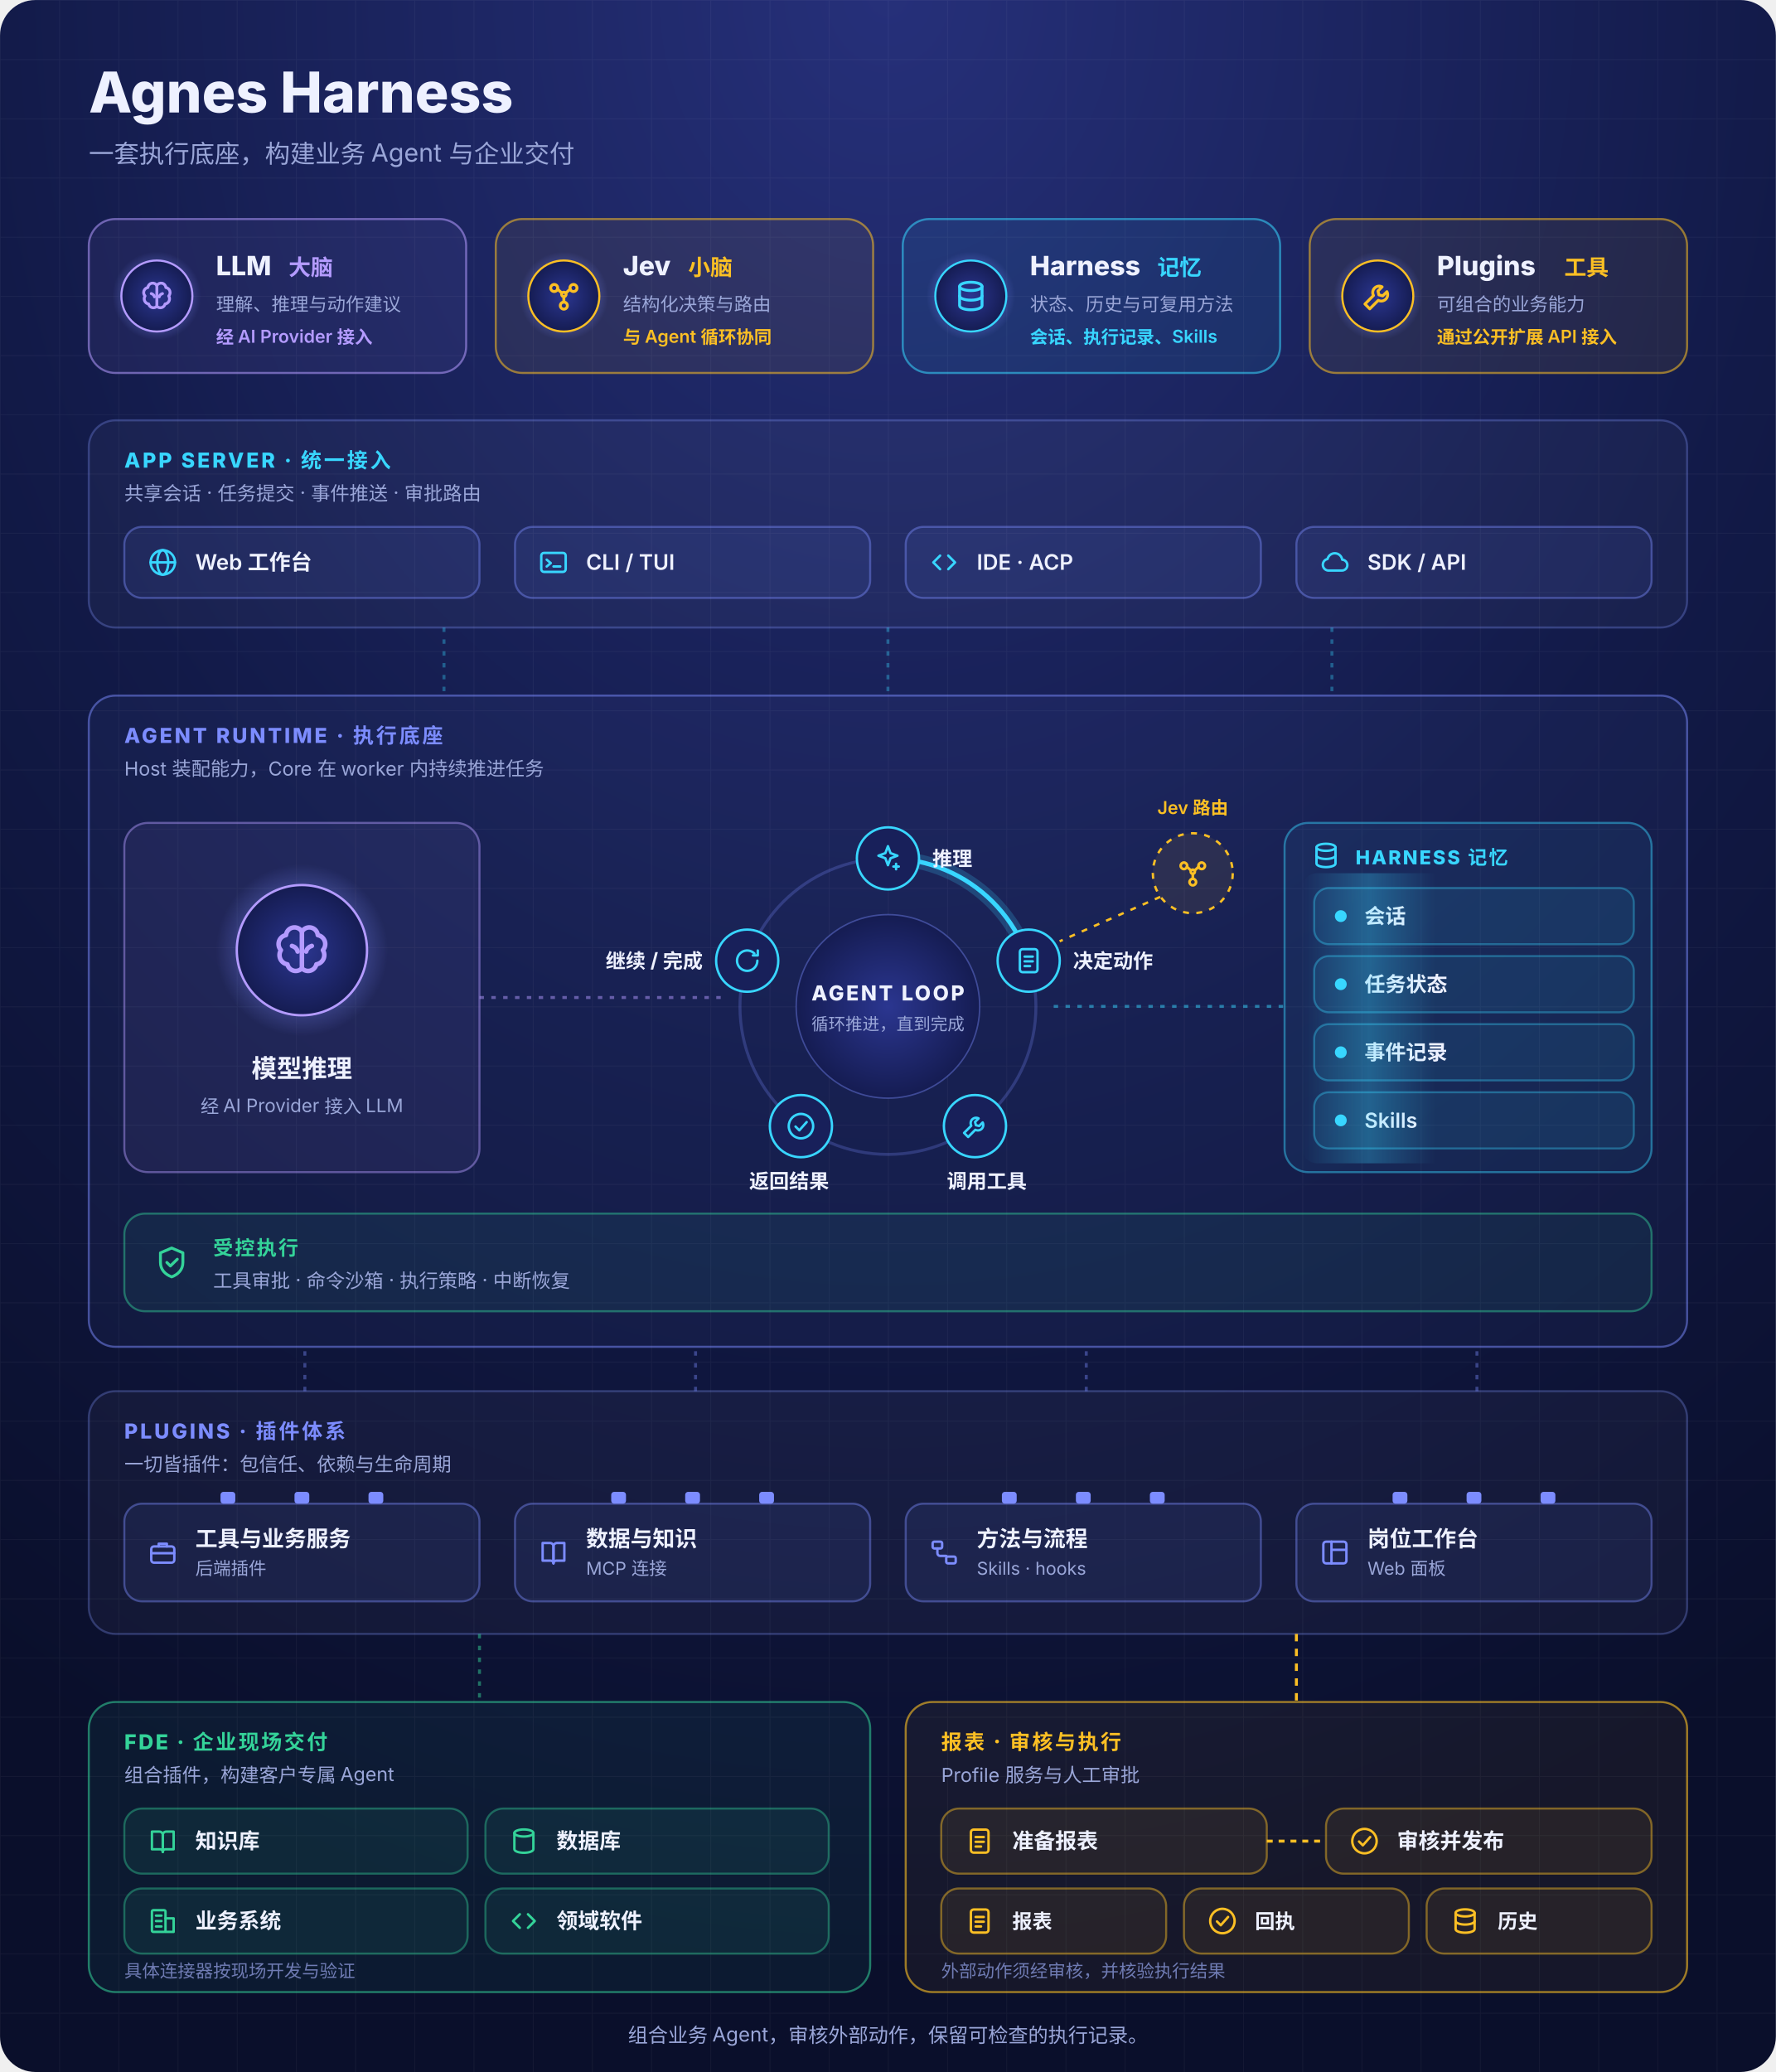
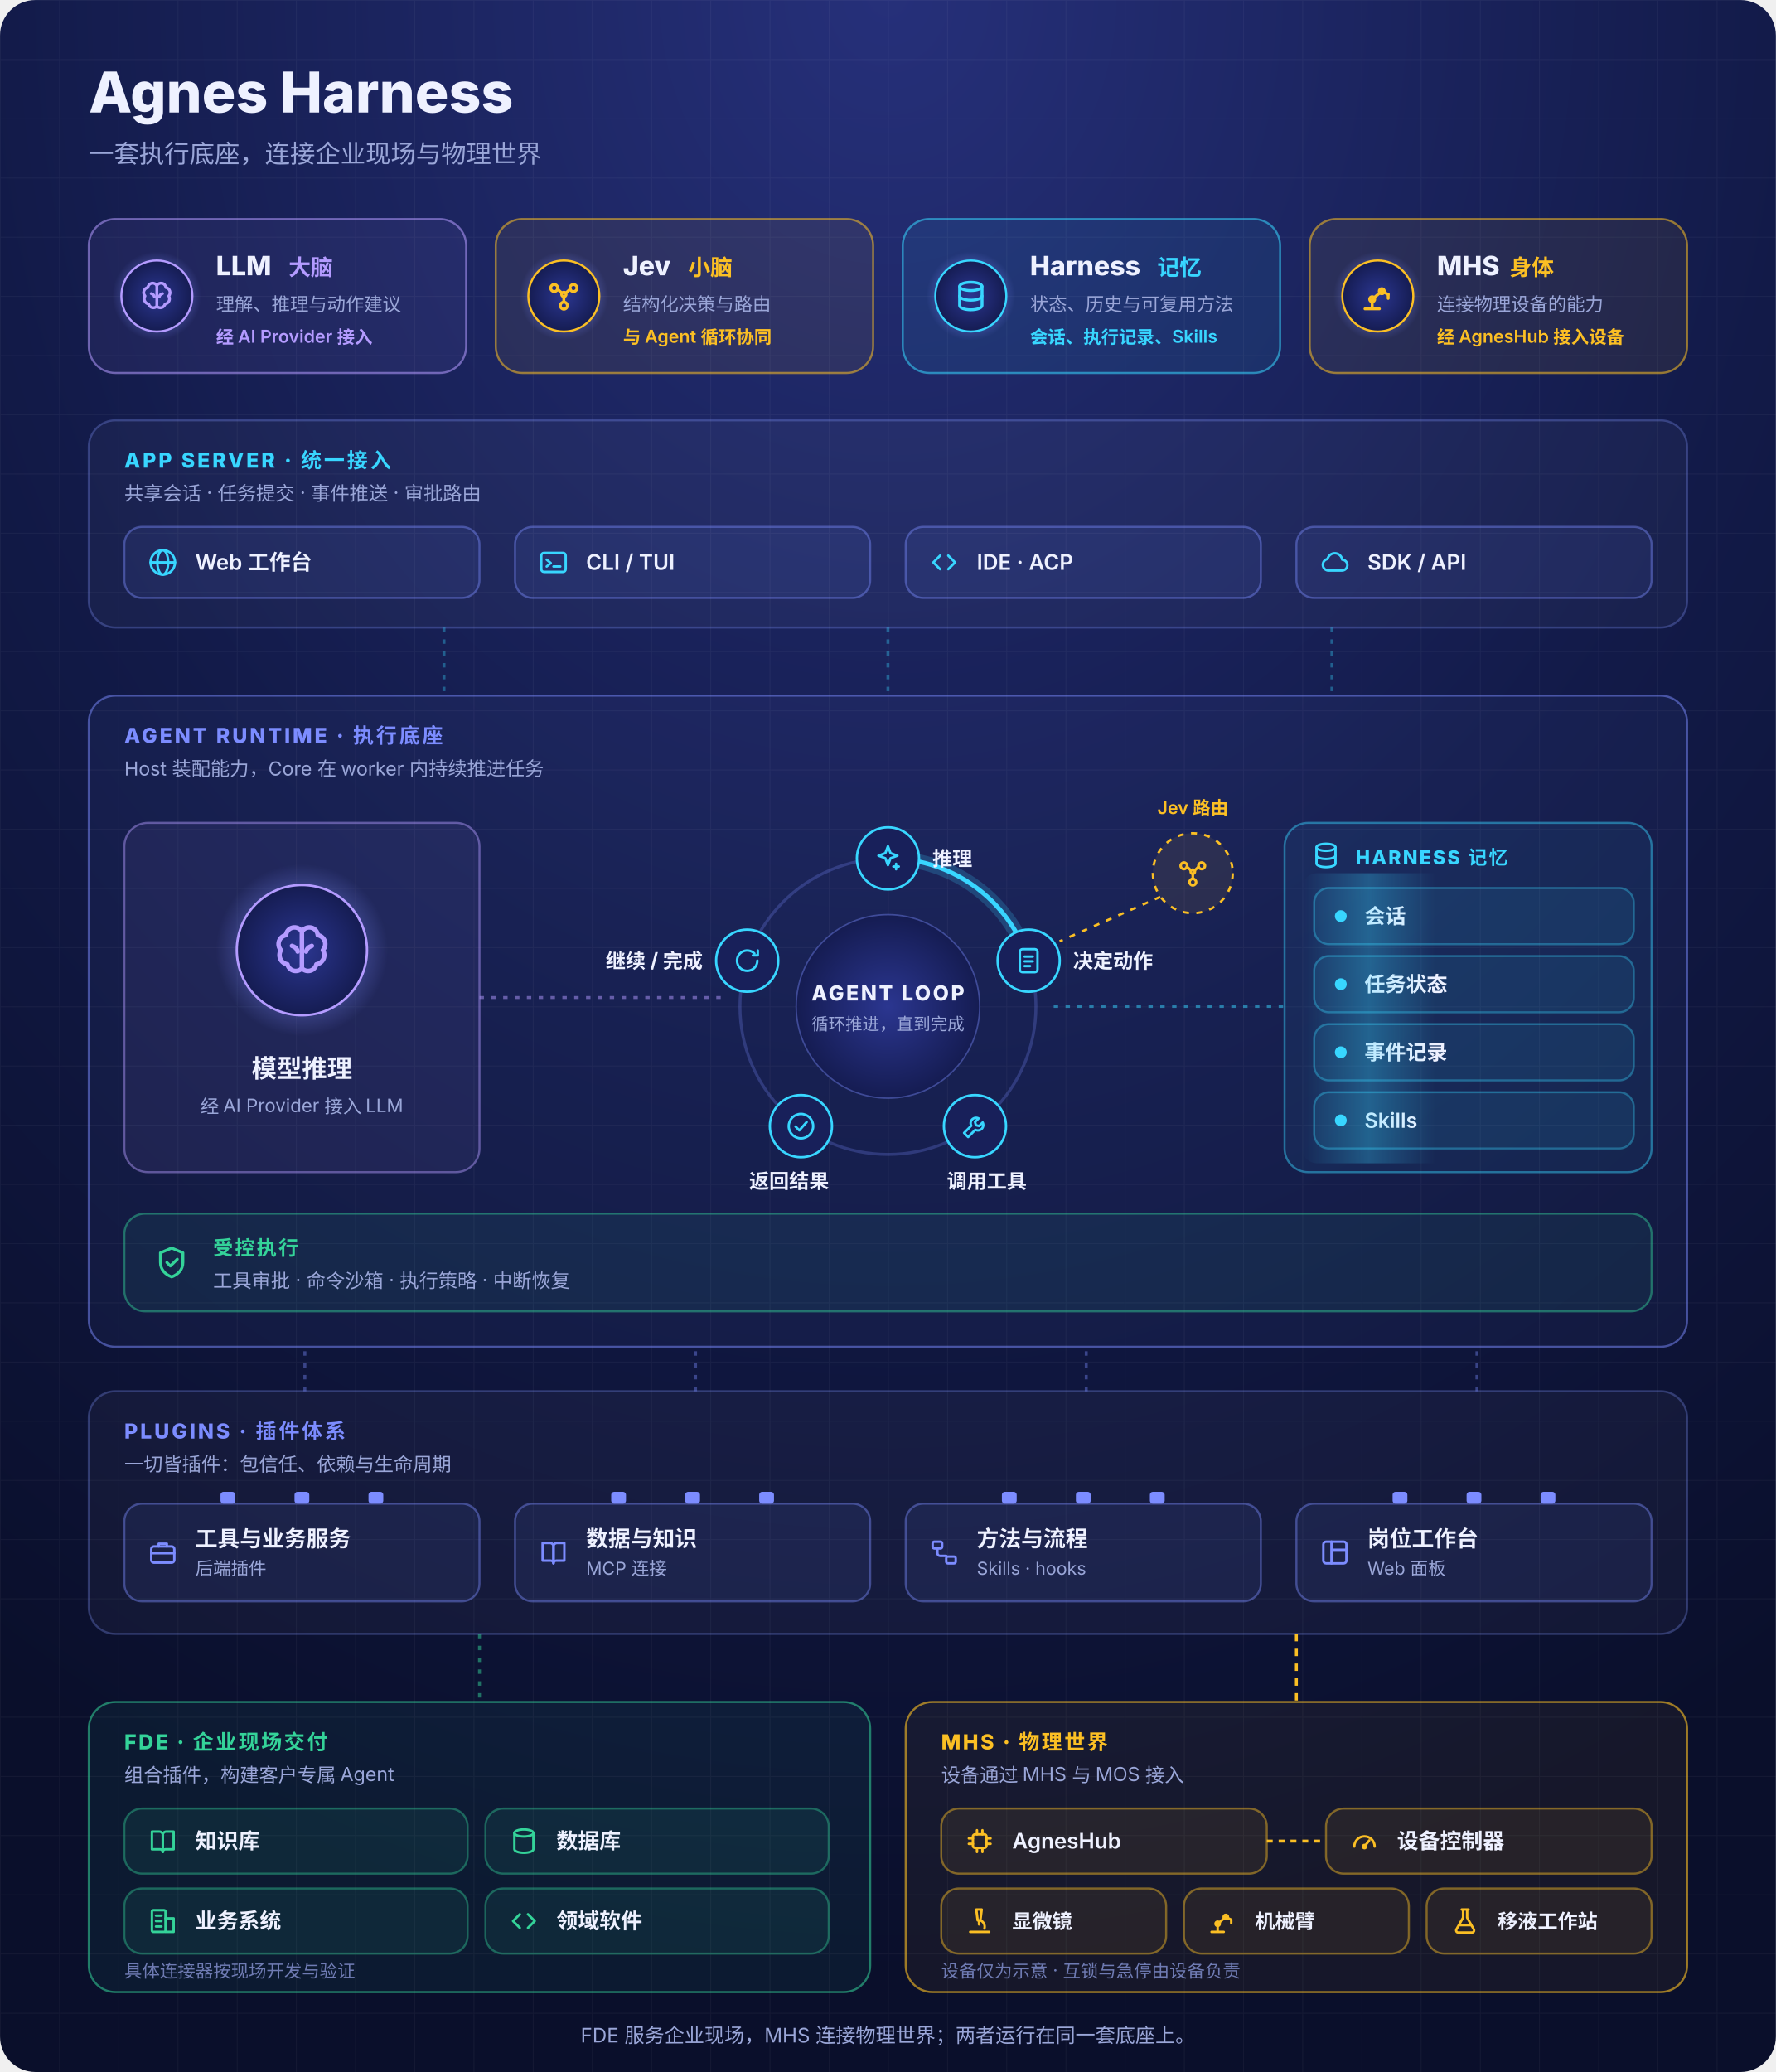
<svg xmlns="http://www.w3.org/2000/svg" width="1200" height="1400" viewBox="0 0 1200 1400" role="img" aria-labelledby="title description" xml:lang="zh-CN">
  <defs>
    <radialGradient id="bg" cx="50%" cy="0%" r="95%">
      <stop offset="0" stop-color="#26307a" />
      <stop offset=".55" stop-color="#121a48" />
      <stop offset="1" stop-color="#0a0f2b" />
    </radialGradient>
    <radialGradient id="halo">
      <stop offset="0" stop-color="#7c8cff" stop-opacity=".9" />
      <stop offset="1" stop-color="#7c8cff" stop-opacity="0" />
    </radialGradient>
    <radialGradient id="core">
      <stop offset="0" stop-color="#2b3690" />
      <stop offset="1" stop-color="#151c52" />
    </radialGradient>
    <linearGradient id="sweepGrad" x1="0" x2="1">
      <stop offset="0" stop-color="#38d6ff" stop-opacity="0" />
      <stop offset=".5" stop-color="#38d6ff" stop-opacity=".28" />
      <stop offset="1" stop-color="#38d6ff" stop-opacity="0" />
    </linearGradient>
    <pattern id="grid" width="40" height="40" patternUnits="userSpaceOnUse">
      <path d="M40 0H0V40" fill="none" stroke="rgba(255,255,255,0.045)" stroke-width="1" />
    </pattern>
    <clipPath id="memclip">
      <rect x="880" y="590" width="232" height="196" rx="10" />
    </clipPath>
    <style>.beat{opacity:0;animation:beat 12s ease-in-out infinite}@keyframes beat{0%,100%{opacity:0}4%{opacity:1}13%{opacity:0}}.pulse{animation:pulse 2.6s ease-in-out infinite}@keyframes pulse{0%,100%{opacity:.35}50%{opacity:.9}}.march{animation:march 1.4s linear infinite}@keyframes march{to{stroke-dashoffset:-28}}.spin{transform-box:fill-box;transform-origin:center;animation:spin 9s linear infinite}@keyframes spin{to{transform:rotate(360deg)}}.comet{animation:comet 6s linear infinite}@keyframes comet{to{stroke-dashoffset:-628.3}}.sweep{animation:sweep 3.6s ease-in-out infinite}@keyframes sweep{0%{transform:translateX(-90px)}60%,100%{transform:translateX(330px)}}.pin{animation:pin 12s ease-in-out infinite}@keyframes pin{0%,46%,62%,100%{opacity:.35}50%{opacity:1}}@media (prefers-reduced-motion:reduce){*{animation:none!important}.motion{display:none}}</style>
  </defs>
  <rect width="1200" height="1400" rx="24" fill="url(#bg)" />
  <rect width="1200" height="1400" rx="24" fill="url(#grid)" />
  <g font-family="Inter, -apple-system, Segoe UI, PingFang SC, Microsoft YaHei, Arial, sans-serif">
    <text x="60" y="76" font-size="38" font-weight="800" fill="#eef1ff">Agnes Harness</text>
-     <text x="60" y="110" font-size="17" font-weight="400" fill="#9aa6d8">一套执行底座，构建业务 Agent 与企业交付</text>
+     <text x="60" y="110" font-size="17" font-weight="400" fill="#9aa6d8">一套执行底座，连接企业现场与物理世界</text>
    <rect x="60" y="148" width="255" height="104" rx="18" fill="rgba(180,155,255,0.07)" stroke="rgba(180,155,255,0.55)" stroke-width="1.4" />
    <circle cx="106" cy="200" r="30" fill="url(#halo)" class="pulse" style="animation-delay:0s" />
    <circle cx="106" cy="200" r="24" fill="url(#core)" stroke="#b49bff" stroke-width="1.4" />
    <g transform="translate(93 187) scale(1.083333)" fill="none" stroke="#b49bff" stroke-width="1.8" stroke-linecap="round" stroke-linejoin="round">
      <path d="M12 5.5a3 3 0 0 0-5.6 1.2A3.2 3.2 0 0 0 4.6 12a3.3 3.3 0 0 0 2.3 5 3 3 0 0 0 5.1 1.4z" />
      <path d="M12 5.5a3 3 0 0 1 5.6 1.2 3.2 3.2 0 0 1 1.8 5.3 3.3 3.3 0 0 1-2.3 5A3 3 0 0 1 12 18.4" />
      <path d="M8.5 10.5c1 .3 1.8 1 2 2M15.5 10.5c-1 .3-1.8 1-2 2" />
    </g>
    <text x="146" y="186" font-size="18" font-weight="800" fill="#eef1ff">LLM</text>
    <text x="195" y="186" font-size="15" font-weight="600" fill="#b49bff">大脑</text>
    <text x="146" y="210" font-size="12.5" font-weight="400" fill="#9aa6d8">理解、推理与动作建议</text>
    <text x="146" y="232" font-size="12" font-weight="600" fill="#b49bff">经 AI Provider 接入</text>
    <rect x="335" y="148" width="255" height="104" rx="18" fill="rgba(251,191,36,0.07)" stroke="rgba(251,191,36,0.55)" stroke-width="1.4" />
    <circle cx="381" cy="200" r="30" fill="url(#halo)" class="pulse" style="animation-delay:0.6s" />
    <circle cx="381" cy="200" r="24" fill="url(#core)" stroke="#fbbf24" stroke-width="1.4" />
    <g transform="translate(368 187) scale(1.083333)" fill="none" stroke="#fbbf24" stroke-width="1.8" stroke-linecap="round" stroke-linejoin="round">
      <circle cx="6" cy="7" r="2.2" />
      <circle cx="18" cy="7" r="2.2" />
      <circle cx="12" cy="18" r="2.2" />
      <circle cx="12" cy="11" r="1.4" />
      <path d="M8 7.6l2.8 2.6M16 7.6l-2.8 2.6M12 12.4v3.4" />
    </g>
    <text x="421" y="186" font-size="18" font-weight="800" fill="#eef1ff">Jev</text>
    <text x="465" y="186" font-size="15" font-weight="600" fill="#fbbf24">小脑</text>
    <text x="421" y="210" font-size="12.5" font-weight="400" fill="#9aa6d8">结构化决策与路由</text>
    <text x="421" y="232" font-size="12" font-weight="600" fill="#fbbf24">与 Agent 循环协同</text>
    <rect x="610" y="148" width="255" height="104" rx="18" fill="rgba(56,214,255,0.07)" stroke="rgba(56,214,255,0.55)" stroke-width="1.4" />
    <circle cx="656" cy="200" r="30" fill="url(#halo)" class="pulse" style="animation-delay:1.2s" />
    <circle cx="656" cy="200" r="24" fill="url(#core)" stroke="#38d6ff" stroke-width="1.4" />
    <g transform="translate(643 187) scale(1.083333)" fill="none" stroke="#38d6ff" stroke-width="1.8" stroke-linecap="round" stroke-linejoin="round">
      <ellipse cx="12" cy="6" rx="7" ry="2.6" />
      <path d="M5 6v12c0 1.4 3.1 2.6 7 2.6s7-1.2 7-2.6V6" />
      <path d="M5 12c0 1.4 3.1 2.6 7 2.6s7-1.2 7-2.6" />
    </g>
    <text x="696" y="186" font-size="18" font-weight="800" fill="#eef1ff">Harness</text>
    <text x="782" y="186" font-size="15" font-weight="600" fill="#38d6ff">记忆</text>
    <text x="696" y="210" font-size="12.5" font-weight="400" fill="#9aa6d8">状态、历史与可复用方法</text>
    <text x="696" y="232" font-size="12" font-weight="600" fill="#38d6ff">会话、执行记录、Skills</text>
    <rect x="885" y="148" width="255" height="104" rx="18" fill="rgba(251,191,36,0.07)" stroke="rgba(251,191,36,0.55)" stroke-width="1.4" />
    <circle cx="931" cy="200" r="30" fill="url(#halo)" class="pulse" style="animation-delay:1.8s" />
    <circle cx="931" cy="200" r="24" fill="url(#core)" stroke="#fbbf24" stroke-width="1.4" />
    <g transform="translate(918 187) scale(1.083333)" fill="none" stroke="#fbbf24" stroke-width="1.8" stroke-linecap="round" stroke-linejoin="round">
-       <path d="M14.7 6.3a4 4 0 0 0-5.4 5.4L4 17l3 3 5.3-5.3a4 4 0 0 0 5.4-5.4l-2.6 2.6-2.4-.6-.6-2.4z" />
-     </g>
-     <text x="971" y="186" font-size="18" font-weight="800" fill="#eef1ff">Plugins</text>
-     <text x="1057" y="186" font-size="15" font-weight="600" fill="#fbbf24">工具</text>
-     <text x="971" y="210" font-size="12.5" font-weight="400" fill="#9aa6d8">可组合的业务能力</text>
-     <text x="971" y="232" font-size="12" font-weight="600" fill="#fbbf24">通过公开扩展 API 接入</text>
+       <path d="M4 20h9M8.5 20v-6l6-5 4 2" />
+       <circle cx="8.5" cy="14" r="1.6" />
+       <circle cx="14.5" cy="9" r="1.6" />
+       <path d="M18.5 11v2.5" />
+     </g>
+     <text x="971" y="186" font-size="18" font-weight="800" fill="#eef1ff">MHS</text>
+     <text x="1020" y="186" font-size="15" font-weight="600" fill="#fbbf24">身体</text>
+     <text x="971" y="210" font-size="12.5" font-weight="400" fill="#9aa6d8">连接物理设备的能力</text>
+     <text x="971" y="232" font-size="12" font-weight="600" fill="#fbbf24">经 AgnesHub 接入设备</text>
    <rect x="60" y="284" width="1080" height="140" rx="18" fill="rgba(255,255,255,0.035)" stroke="rgba(132,150,255,0.30)" stroke-width="1.4" />
    <text x="84" y="316" font-size="14" font-weight="800" fill="#38d6ff" letter-spacing="1.6">APP SERVER · 统一接入</text>
    <text x="84" y="338" font-size="13" font-weight="400" fill="#9aa6d8">共享会话 · 任务提交 · 事件推送 · 审批路由</text>
    <rect x="84" y="356" width="240" height="48" rx="12" fill="rgba(124,140,255,0.08)" stroke="rgba(124,140,255,0.42)" stroke-width="1.4" />
    <g transform="translate(99 369) scale(0.9166667)" fill="none" stroke="#38d6ff" stroke-width="1.8" stroke-linecap="round" stroke-linejoin="round">
      <circle cx="12" cy="12" r="9" />
      <ellipse cx="12" cy="12" rx="4" ry="9" />
      <path d="M3 12h18" />
    </g>
    <text x="132" y="385" font-size="14.5" font-weight="600" fill="#eef1ff">Web 工作台</text>
    <rect x="348" y="356" width="240" height="48" rx="12" fill="rgba(124,140,255,0.08)" stroke="rgba(124,140,255,0.42)" stroke-width="1.4" />
    <g transform="translate(363 369) scale(0.9166667)" fill="none" stroke="#38d6ff" stroke-width="1.8" stroke-linecap="round" stroke-linejoin="round">
      <rect x="3" y="5" width="18" height="14" rx="2" />
      <path d="M7 10l3 2.5L7 15M12 15h5" />
    </g>
    <text x="396" y="385" font-size="14.5" font-weight="600" fill="#eef1ff">CLI / TUI</text>
    <rect x="612" y="356" width="240" height="48" rx="12" fill="rgba(124,140,255,0.08)" stroke="rgba(124,140,255,0.42)" stroke-width="1.4" />
    <g transform="translate(627 369) scale(0.9166667)" fill="none" stroke="#38d6ff" stroke-width="1.8" stroke-linecap="round" stroke-linejoin="round">
      <path d="M9 7l-5 5 5 5M15 7l5 5-5 5" />
    </g>
    <text x="660" y="385" font-size="14.5" font-weight="600" fill="#eef1ff">IDE · ACP</text>
    <rect x="876" y="356" width="240" height="48" rx="12" fill="rgba(124,140,255,0.08)" stroke="rgba(124,140,255,0.42)" stroke-width="1.4" />
    <g transform="translate(891 369) scale(0.9166667)" fill="none" stroke="#38d6ff" stroke-width="1.8" stroke-linecap="round" stroke-linejoin="round">
      <path d="M7 18h10a4 4 0 0 0 .4-8A5.5 5.5 0 0 0 6.6 9.5 4.3 4.3 0 0 0 7 18z" />
    </g>
    <text x="924" y="385" font-size="14.5" font-weight="600" fill="#eef1ff">SDK / API</text>
    <g class="beat" style="animation-delay:0s" fill="none" stroke="#38d6ff">
      <rect x="84" y="356" width="1032" height="48" rx="12" stroke-width="9" stroke-opacity=".22" />
      <rect x="84" y="356" width="1032" height="48" rx="12" stroke-width="2.4" />
    </g>
    <path d="M 300 424 V 470" stroke="rgba(56,214,255,0.35)" stroke-width="2" stroke-dasharray="3 5" />
    <g class="motion" fill="#38d6ff" opacity="0">
      <circle r="9.36" opacity=".22" />
      <circle r="3.6" />
      <animateMotion path="M 300 424 V 470" dur="1.6s" begin="0.4s" repeatCount="indefinite" />
      <animate attributeName="opacity" values="0;1;1;0" keyTimes="0;.12;.85;1" dur="1.6s" begin="0.4s" repeatCount="indefinite" />
    </g>
    <path d="M 600 424 V 470" stroke="rgba(56,214,255,0.35)" stroke-width="2" stroke-dasharray="3 5" />
    <g class="motion" fill="#38d6ff" opacity="0">
      <circle r="9.36" opacity=".22" />
      <circle r="3.6" />
      <animateMotion path="M 600 424 V 470" dur="1.6s" begin="0.8s" repeatCount="indefinite" />
      <animate attributeName="opacity" values="0;1;1;0" keyTimes="0;.12;.85;1" dur="1.6s" begin="0.8s" repeatCount="indefinite" />
    </g>
    <path d="M 900 424 V 470" stroke="rgba(56,214,255,0.35)" stroke-width="2" stroke-dasharray="3 5" />
    <g class="motion" fill="#38d6ff" opacity="0">
      <circle r="9.36" opacity=".22" />
      <circle r="3.6" />
      <animateMotion path="M 900 424 V 470" dur="1.6s" begin="1.2s" repeatCount="indefinite" />
      <animate attributeName="opacity" values="0;1;1;0" keyTimes="0;.12;.85;1" dur="1.6s" begin="1.2s" repeatCount="indefinite" />
    </g>
    <rect x="60" y="470" width="1080" height="440" rx="18" fill="rgba(124,140,255,0.05)" stroke="rgba(124,140,255,0.5)" stroke-width="1.4" />
    <text x="84" y="502" font-size="14" font-weight="800" fill="#7c8cff" letter-spacing="1.6">AGENT RUNTIME · 执行底座</text>
    <text x="84" y="524" font-size="13" font-weight="400" fill="#9aa6d8">Host 装配能力，Core 在 worker 内持续推进任务</text>
    <rect x="84" y="556" width="240" height="236" rx="16" fill="rgba(180,155,255,0.07)" stroke="rgba(180,155,255,0.45)" stroke-width="1.4" />
    <circle cx="204" cy="642" r="58" fill="url(#halo)" class="pulse" />
    <circle cx="204" cy="642" r="44" fill="url(#core)" stroke="#b49bff" stroke-width="1.6" />
    <g transform="translate(181 619) scale(1.916667)" fill="none" stroke="#b49bff" stroke-width="1.6" stroke-linecap="round" stroke-linejoin="round">
      <path d="M12 5.5a3 3 0 0 0-5.6 1.2A3.2 3.2 0 0 0 4.6 12a3.3 3.3 0 0 0 2.3 5 3 3 0 0 0 5.1 1.4z" />
      <path d="M12 5.5a3 3 0 0 1 5.6 1.2 3.2 3.2 0 0 1 1.8 5.3 3.3 3.3 0 0 1-2.3 5A3 3 0 0 1 12 18.4" />
      <path d="M8.5 10.5c1 .3 1.8 1 2 2M15.5 10.5c-1 .3-1.8 1-2 2" />
    </g>
    <text x="204" y="728" font-size="17" font-weight="700" fill="#eef1ff" text-anchor="middle">模型推理</text>
    <text x="204" y="752" font-size="12.5" font-weight="400" fill="#9aa6d8" text-anchor="middle">经 AI Provider 接入 LLM</text>
    <path d="M 324 674 H 488" stroke="rgba(180,155,255,0.5)" stroke-width="2" stroke-dasharray="3 5" />
    <circle cx="600" cy="680" r="100" fill="none" stroke="rgba(124,140,255,0.25)" stroke-width="2" />
    <g fill="none" stroke="#38d6ff" stroke-linecap="round" stroke-dasharray="110 518.3" transform="rotate(-90 600 680)">
      <circle cx="600" cy="680" r="100" stroke-width="10" stroke-opacity=".2" class="comet" />
      <circle cx="600" cy="680" r="100" stroke-width="3" class="comet" />
    </g>
    <circle cx="600" cy="680" r="62" fill="url(#core)" stroke="rgba(124,140,255,0.4)" />
    <text x="600" y="676" font-size="14" font-weight="800" fill="#eef1ff" text-anchor="middle" letter-spacing="1.4">AGENT LOOP</text>
    <text x="600" y="696" font-size="11.5" font-weight="400" fill="#9aa6d8" text-anchor="middle">循环推进，直到完成</text>
    <circle cx="600.0" cy="580.0" r="21" fill="#18205a" stroke="#38d6ff" stroke-width="1.6" />
    <g transform="translate(589 569) scale(0.9166667)" fill="none" stroke="#38d6ff" stroke-width="1.8" stroke-linecap="round" stroke-linejoin="round">
      <path d="M12 3l1.9 5.1L19 10l-5.1 1.9L12 17l-1.9-5.1L5 10l5.1-1.9z" />
      <path d="M18 16v4M16 18h4" />
    </g>
    <text x="630.0" y="585.0" font-size="13.5" font-weight="650" fill="#eef1ff" text-anchor="start">推理</text>
    <circle cx="695.1" cy="649.1" r="21" fill="#18205a" stroke="#38d6ff" stroke-width="1.6" />
    <g transform="translate(684.1057 638.0983) scale(0.9166667)" fill="none" stroke="#38d6ff" stroke-width="1.8" stroke-linecap="round" stroke-linejoin="round">
      <rect x="5.5" y="3.5" width="13" height="17" rx="2" />
      <path d="M9 9h6M9 12.5h6M9 16h4" />
    </g>
    <text x="725.1" y="654.1" font-size="13.5" font-weight="650" fill="#eef1ff" text-anchor="start">决定动作</text>
    <circle cx="658.8" cy="760.9" r="21" fill="#18205a" stroke="#38d6ff" stroke-width="1.6" />
    <g transform="translate(647.7785 749.9017) scale(0.9166667)" fill="none" stroke="#38d6ff" stroke-width="1.8" stroke-linecap="round" stroke-linejoin="round">
      <path d="M14.7 6.3a4 4 0 0 0-5.4 5.4L4 17l3 3 5.3-5.3a4 4 0 0 0 5.4-5.4l-2.6 2.6-2.4-.6-.6-2.4z" />
    </g>
    <text x="666.8" y="802.9" font-size="13.5" font-weight="650" fill="#eef1ff" text-anchor="middle">调用工具</text>
    <circle cx="541.2" cy="760.9" r="21" fill="#18205a" stroke="#38d6ff" stroke-width="1.6" />
    <g transform="translate(530.2215 749.9017) scale(0.9166667)" fill="none" stroke="#38d6ff" stroke-width="1.8" stroke-linecap="round" stroke-linejoin="round">
      <circle cx="12" cy="12" r="9" />
      <path d="M8 12.3l2.8 2.8L16.2 9" />
    </g>
    <text x="533.2" y="802.9" font-size="13.5" font-weight="650" fill="#eef1ff" text-anchor="middle">返回结果</text>
    <circle cx="504.9" cy="649.1" r="21" fill="#18205a" stroke="#38d6ff" stroke-width="1.6" />
    <g transform="translate(493.8943 638.0983) scale(0.9166667)" fill="none" stroke="#38d6ff" stroke-width="1.8" stroke-linecap="round" stroke-linejoin="round">
      <path d="M19.5 12a7.5 7.5 0 1 1-2.2-5.3" />
      <path d="M19.8 4.5v3.6h-3.6" />
    </g>
    <text x="474.9" y="654.1" font-size="13.5" font-weight="650" fill="#eef1ff" text-anchor="end">继续 / 完成</text>
    <g class="motion" fill="#ffffff" opacity="0">
      <circle r="11.7" opacity=".22" />
      <circle r="4.5" />
      <animateMotion path="M 600 580 A 100 100 0 0 1 600 780 A 100 100 0 0 1 600 580" dur="6s" begin="0s" repeatCount="indefinite" />
      <animate attributeName="opacity" values="0;1;1;0" keyTimes="0;.12;.85;1" dur="6s" begin="0s" repeatCount="indefinite" />
    </g>
    <circle cx="806" cy="590" r="27" fill="rgba(251,191,36,0.08)" stroke="#fbbf24" stroke-width="1.6" stroke-dasharray="4 5" class="spin" />
    <g transform="translate(794 578) scale(1)" fill="none" stroke="#fbbf24" stroke-width="1.8" stroke-linecap="round" stroke-linejoin="round">
      <circle cx="6" cy="7" r="2.2" />
      <circle cx="18" cy="7" r="2.2" />
      <circle cx="12" cy="18" r="2.2" />
      <circle cx="12" cy="11" r="1.4" />
      <path d="M8 7.6l2.8 2.6M16 7.6l-2.8 2.6M12 12.4v3.4" />
    </g>
    <text x="806" y="550" font-size="12" font-weight="600" fill="#fbbf24" text-anchor="middle">Jev 路由</text>
    <path d="M 784 606 L 716 636" stroke="#fbbf24" stroke-width="1.6" stroke-dasharray="4 5" class="march" fill="none" />
    <rect x="868" y="556" width="248" height="236" rx="16" fill="rgba(56,214,255,0.06)" stroke="rgba(56,214,255,0.45)" stroke-width="1.4" />
    <g transform="translate(885 567) scale(0.9166667)" fill="none" stroke="#38d6ff" stroke-width="1.8" stroke-linecap="round" stroke-linejoin="round">
      <ellipse cx="12" cy="6" rx="7" ry="2.6" />
      <path d="M5 6v12c0 1.4 3.1 2.6 7 2.6s7-1.2 7-2.6V6" />
      <path d="M5 12c0 1.4 3.1 2.6 7 2.6s7-1.2 7-2.6" />
    </g>
    <text x="916" y="584" font-size="13" font-weight="800" fill="#38d6ff" letter-spacing="1.2">HARNESS 记忆</text>
    <rect x="888" y="600" width="216" height="38" rx="10" fill="rgba(56,214,255,0.08)" stroke="rgba(56,214,255,0.35)" stroke-width="1.4" />
    <circle cx="906" cy="619" r="4" fill="#38d6ff" class="pulse" style="animation-delay:0s" />
    <text x="922" y="624" font-size="14" font-weight="600" fill="#eef1ff">会话</text>
    <rect x="888" y="646" width="216" height="38" rx="10" fill="rgba(56,214,255,0.08)" stroke="rgba(56,214,255,0.35)" stroke-width="1.4" />
    <circle cx="906" cy="665" r="4" fill="#38d6ff" class="pulse" style="animation-delay:0.4s" />
    <text x="922" y="670" font-size="14" font-weight="600" fill="#eef1ff">任务状态</text>
    <rect x="888" y="692" width="216" height="38" rx="10" fill="rgba(56,214,255,0.08)" stroke="rgba(56,214,255,0.35)" stroke-width="1.4" />
    <circle cx="906" cy="711" r="4" fill="#38d6ff" class="pulse" style="animation-delay:0.8s" />
    <text x="922" y="716" font-size="14" font-weight="600" fill="#eef1ff">事件记录</text>
    <rect x="888" y="738" width="216" height="38" rx="10" fill="rgba(56,214,255,0.08)" stroke="rgba(56,214,255,0.35)" stroke-width="1.4" />
    <circle cx="906" cy="757" r="4" fill="#38d6ff" class="pulse" style="animation-delay:1.2s" />
    <text x="922" y="762" font-size="14" font-weight="600" fill="#eef1ff">Skills</text>
    <g clip-path="url(#memclip)">
      <rect class="sweep" x="880" y="590" width="90" height="196" fill="url(#sweepGrad)" />
    </g>
    <path d="M 712 680 H 868" stroke="rgba(56,214,255,0.5)" stroke-width="2" stroke-dasharray="3 5" />
    <rect x="84" y="820" width="1032" height="66" rx="14" fill="rgba(52,211,153,0.07)" stroke="rgba(52,211,153,0.45)" stroke-width="1.4" />
    <g transform="translate(103 840) scale(1.083333)" fill="none" stroke="#34d399" stroke-width="1.8" stroke-linecap="round" stroke-linejoin="round">
      <path d="M12 3l7 3v6c0 4.5-3 7.5-7 9-4-1.5-7-4.5-7-9V6z" />
      <path d="M9 12l2.2 2.2L15.5 10" />
    </g>
    <text x="144" y="848" font-size="13.5" font-weight="800" fill="#34d399" letter-spacing="1.2">受控执行</text>
    <text x="144" y="870" font-size="13" font-weight="400" fill="#9aa6d8">工具审批 · 命令沙箱 · 执行策略 · 中断恢复</text>
    <g class="beat" style="animation-delay:2.4s" fill="none" stroke="#b49bff">
      <rect x="84" y="556" width="240" height="236" rx="16" stroke-width="9" stroke-opacity=".22" />
      <rect x="84" y="556" width="240" height="236" rx="16" stroke-width="2.4" />
    </g>
    <g class="beat" style="animation-delay:3.4s" fill="none" stroke="#38d6ff">
      <rect x="868" y="556" width="248" height="236" rx="16" stroke-width="9" stroke-opacity=".22" />
      <rect x="868" y="556" width="248" height="236" rx="16" stroke-width="2.4" />
    </g>
    <g class="beat" style="animation-delay:4.4s" fill="none" stroke="#34d399">
      <rect x="84" y="820" width="1032" height="66" rx="14" stroke-width="9" stroke-opacity=".22" />
      <rect x="84" y="820" width="1032" height="66" rx="14" stroke-width="2.4" />
    </g>
    <path d="M 206 940 V 910" stroke="rgba(124,140,255,0.4)" stroke-width="2" stroke-dasharray="3 5" />
    <g class="motion" fill="#7c8cff" opacity="0">
      <circle r="8.84" opacity=".22" />
      <circle r="3.4" />
      <animateMotion path="M 206 960 V 910" dur="1.4s" begin="6s" repeatCount="indefinite" />
      <animate attributeName="opacity" values="0;1;1;0" keyTimes="0;.12;.85;1" dur="1.4s" begin="6s" repeatCount="indefinite" />
    </g>
    <path d="M 470 940 V 910" stroke="rgba(124,140,255,0.4)" stroke-width="2" stroke-dasharray="3 5" />
    <g class="motion" fill="#7c8cff" opacity="0">
      <circle r="8.84" opacity=".22" />
      <circle r="3.4" />
      <animateMotion path="M 470 960 V 910" dur="1.4s" begin="6.3s" repeatCount="indefinite" />
      <animate attributeName="opacity" values="0;1;1;0" keyTimes="0;.12;.85;1" dur="1.4s" begin="6.3s" repeatCount="indefinite" />
    </g>
    <path d="M 734 940 V 910" stroke="rgba(124,140,255,0.4)" stroke-width="2" stroke-dasharray="3 5" />
    <g class="motion" fill="#7c8cff" opacity="0">
      <circle r="8.84" opacity=".22" />
      <circle r="3.4" />
      <animateMotion path="M 734 960 V 910" dur="1.4s" begin="6.6s" repeatCount="indefinite" />
      <animate attributeName="opacity" values="0;1;1;0" keyTimes="0;.12;.85;1" dur="1.4s" begin="6.6s" repeatCount="indefinite" />
    </g>
    <path d="M 998 940 V 910" stroke="rgba(124,140,255,0.4)" stroke-width="2" stroke-dasharray="3 5" />
    <g class="motion" fill="#7c8cff" opacity="0">
      <circle r="8.84" opacity=".22" />
      <circle r="3.4" />
      <animateMotion path="M 998 960 V 910" dur="1.4s" begin="6.9s" repeatCount="indefinite" />
      <animate attributeName="opacity" values="0;1;1;0" keyTimes="0;.12;.85;1" dur="1.4s" begin="6.9s" repeatCount="indefinite" />
    </g>
    <rect x="60" y="940" width="1080" height="164" rx="18" fill="rgba(255,255,255,0.035)" stroke="rgba(132,150,255,0.30)" stroke-width="1.4" />
    <text x="84" y="972" font-size="14" font-weight="800" fill="#7c8cff" letter-spacing="1.6">PLUGINS · 插件体系</text>
    <text x="84" y="994" font-size="13" font-weight="400" fill="#9aa6d8">一切皆插件：包信任、依赖与生命周期</text>
    <rect x="149" y="1008" width="10" height="8" rx="2" fill="#7c8cff" class="pin" style="animation-delay:0s" />
    <rect x="199" y="1008" width="10" height="8" rx="2" fill="#7c8cff" class="pin" style="animation-delay:0s" />
    <rect x="249" y="1008" width="10" height="8" rx="2" fill="#7c8cff" class="pin" style="animation-delay:0s" />
    <rect x="84" y="1016" width="240" height="66" rx="12" fill="rgba(124,140,255,0.08)" stroke="rgba(124,140,255,0.42)" stroke-width="1.4" />
    <g transform="translate(99 1038) scale(0.9166667)" fill="none" stroke="#7c8cff" stroke-width="1.8" stroke-linecap="round" stroke-linejoin="round">
      <rect x="3.5" y="7.5" width="17" height="12" rx="2" />
      <path d="M9 7.5V5.5h6v2M3.5 12.5h17" />
    </g>
    <text x="132" y="1045" font-size="15" font-weight="650" fill="#eef1ff">工具与业务服务</text>
    <text x="132" y="1064" font-size="12" font-weight="400" fill="#9aa6d8">后端插件</text>
    <rect x="413" y="1008" width="10" height="8" rx="2" fill="#7c8cff" class="pin" style="animation-delay:0.15s" />
    <rect x="463" y="1008" width="10" height="8" rx="2" fill="#7c8cff" class="pin" style="animation-delay:0.15s" />
    <rect x="513" y="1008" width="10" height="8" rx="2" fill="#7c8cff" class="pin" style="animation-delay:0.15s" />
    <rect x="348" y="1016" width="240" height="66" rx="12" fill="rgba(124,140,255,0.08)" stroke="rgba(124,140,255,0.42)" stroke-width="1.4" />
    <g transform="translate(363 1038) scale(0.9166667)" fill="none" stroke="#7c8cff" stroke-width="1.8" stroke-linecap="round" stroke-linejoin="round">
      <path d="M4 5h5.5A2.5 2.5 0 0 1 12 7.5V20a2 2 0 0 0-2-2H4z" />
      <path d="M20 5h-5.5A2.5 2.5 0 0 0 12 7.5V20a2 2 0 0 1 2-2h6z" />
    </g>
    <text x="396" y="1045" font-size="15" font-weight="650" fill="#eef1ff">数据与知识</text>
    <text x="396" y="1064" font-size="12" font-weight="400" fill="#9aa6d8">MCP 连接</text>
    <rect x="677" y="1008" width="10" height="8" rx="2" fill="#7c8cff" class="pin" style="animation-delay:0.3s" />
    <rect x="727" y="1008" width="10" height="8" rx="2" fill="#7c8cff" class="pin" style="animation-delay:0.3s" />
    <rect x="777" y="1008" width="10" height="8" rx="2" fill="#7c8cff" class="pin" style="animation-delay:0.3s" />
    <rect x="612" y="1016" width="240" height="66" rx="12" fill="rgba(124,140,255,0.08)" stroke="rgba(124,140,255,0.42)" stroke-width="1.4" />
    <g transform="translate(627 1038) scale(0.9166667)" fill="none" stroke="#7c8cff" stroke-width="1.8" stroke-linecap="round" stroke-linejoin="round">
      <rect x="3.5" y="4" width="7" height="5" rx="1.2" />
      <rect x="13.5" y="15" width="7" height="5" rx="1.2" />
      <path d="M7 9v3.5a2 2 0 0 0 2 2h4.5" />
    </g>
    <text x="660" y="1045" font-size="15" font-weight="650" fill="#eef1ff">方法与流程</text>
    <text x="660" y="1064" font-size="12" font-weight="400" fill="#9aa6d8">Skills · hooks</text>
    <rect x="941" y="1008" width="10" height="8" rx="2" fill="#7c8cff" class="pin" style="animation-delay:0.45s" />
    <rect x="991" y="1008" width="10" height="8" rx="2" fill="#7c8cff" class="pin" style="animation-delay:0.45s" />
    <rect x="1041" y="1008" width="10" height="8" rx="2" fill="#7c8cff" class="pin" style="animation-delay:0.45s" />
    <rect x="876" y="1016" width="240" height="66" rx="12" fill="rgba(124,140,255,0.08)" stroke="rgba(124,140,255,0.42)" stroke-width="1.4" />
    <g transform="translate(891 1038) scale(0.9166667)" fill="none" stroke="#7c8cff" stroke-width="1.8" stroke-linecap="round" stroke-linejoin="round">
      <rect x="3.5" y="4" width="17" height="16" rx="2" />
      <path d="M9.5 4v16M9.5 10h11" />
    </g>
    <text x="924" y="1045" font-size="15" font-weight="650" fill="#eef1ff">岗位工作台</text>
    <text x="924" y="1064" font-size="12" font-weight="400" fill="#9aa6d8">Web 面板</text>
    <g class="beat" style="animation-delay:6s" fill="none" stroke="#7c8cff">
      <rect x="84" y="1016" width="1032" height="66" rx="12" stroke-width="9" stroke-opacity=".22" />
      <rect x="84" y="1016" width="1032" height="66" rx="12" stroke-width="2.4" />
    </g>
    <path d="M 324 1104 V 1150" stroke="rgba(52,211,153,0.5)" stroke-width="2" stroke-dasharray="3 5" />
    <g class="motion" fill="#34d399" opacity="0">
      <circle r="9.36" opacity=".22" />
      <circle r="3.6" />
      <animateMotion path="M 324 1104 V 1150" dur="1.4s" begin="7.6s" repeatCount="indefinite" />
      <animate attributeName="opacity" values="0;1;1;0" keyTimes="0;.12;.85;1" dur="1.4s" begin="7.6s" repeatCount="indefinite" />
    </g>
    <path d="M 876 1104 V 1150" stroke="#fbbf24" stroke-width="2" stroke-dasharray="5 5" class="march" />
    <g class="motion" fill="#fbbf24" opacity="0">
      <circle r="9.36" opacity=".22" />
      <circle r="3.6" />
      <animateMotion path="M 876 1104 V 1150" dur="1.4s" begin="8.2s" repeatCount="indefinite" />
      <animate attributeName="opacity" values="0;1;1;0" keyTimes="0;.12;.85;1" dur="1.4s" begin="8.2s" repeatCount="indefinite" />
    </g>
    <rect x="60" y="1150" width="528" height="196" rx="18" fill="rgba(52,211,153,0.06)" stroke="rgba(52,211,153,0.55)" stroke-width="1.4" />
    <text x="84" y="1182" font-size="14" font-weight="800" fill="#34d399" letter-spacing="1.4">FDE · 企业现场交付</text>
    <text x="84" y="1204" font-size="13" font-weight="400" fill="#9aa6d8">组合插件，构建客户专属 Agent</text>
    <rect x="84" y="1222" width="232" height="44" rx="12" fill="rgba(52,211,153,0.08)" stroke="rgba(52,211,153,0.4)" stroke-width="1.4" />
    <g transform="translate(99 1233) scale(0.9166667)" fill="none" stroke="#34d399" stroke-width="1.8" stroke-linecap="round" stroke-linejoin="round">
      <path d="M4 5h5.5A2.5 2.5 0 0 1 12 7.5V20a2 2 0 0 0-2-2H4z" />
      <path d="M20 5h-5.5A2.5 2.5 0 0 0 12 7.5V20a2 2 0 0 1 2-2h6z" />
    </g>
    <text x="132" y="1249" font-size="14.5" font-weight="600" fill="#eef1ff">知识库</text>
    <rect x="328" y="1222" width="232" height="44" rx="12" fill="rgba(52,211,153,0.08)" stroke="rgba(52,211,153,0.4)" stroke-width="1.4" />
    <g transform="translate(343 1233) scale(0.9166667)" fill="none" stroke="#34d399" stroke-width="1.8" stroke-linecap="round" stroke-linejoin="round">
      <ellipse cx="12" cy="6" rx="7" ry="2.6" />
      <path d="M5 6v12c0 1.4 3.1 2.6 7 2.6s7-1.2 7-2.6V6" />
    </g>
    <text x="376" y="1249" font-size="14.5" font-weight="600" fill="#eef1ff">数据库</text>
    <rect x="84" y="1276" width="232" height="44" rx="12" fill="rgba(52,211,153,0.08)" stroke="rgba(52,211,153,0.4)" stroke-width="1.4" />
    <g transform="translate(99 1287) scale(0.9166667)" fill="none" stroke="#34d399" stroke-width="1.8" stroke-linecap="round" stroke-linejoin="round">
      <rect x="4" y="4" width="10" height="16" rx="1" />
      <path d="M14 10h6v10h-6M7 8h4M7 12h4M7 16h4" />
    </g>
    <text x="132" y="1303" font-size="14.5" font-weight="600" fill="#eef1ff">业务系统</text>
    <rect x="328" y="1276" width="232" height="44" rx="12" fill="rgba(52,211,153,0.08)" stroke="rgba(52,211,153,0.4)" stroke-width="1.4" />
    <g transform="translate(343 1287) scale(0.9166667)" fill="none" stroke="#34d399" stroke-width="1.8" stroke-linecap="round" stroke-linejoin="round">
      <path d="M9 7l-5 5 5 5M15 7l5 5-5 5" />
    </g>
    <text x="376" y="1303" font-size="14.5" font-weight="600" fill="#eef1ff">领域软件</text>
    <text x="84" y="1336" font-size="12" font-weight="400" fill="#6f7bb3">具体连接器按现场开发与验证</text>
    <rect x="612" y="1150" width="528" height="196" rx="18" fill="rgba(251,191,36,0.05)" stroke="rgba(251,191,36,0.6)" stroke-width="1.4" />
-     <text x="636" y="1182" font-size="14" font-weight="800" fill="#fbbf24" letter-spacing="1.4">报表 · 审核与执行</text>
-     <text x="636" y="1204" font-size="13" font-weight="400" fill="#9aa6d8">Profile 服务与人工审批</text>
+     <text x="636" y="1182" font-size="14" font-weight="800" fill="#fbbf24" letter-spacing="1.4">MHS · 物理世界</text>
+     <text x="636" y="1204" font-size="13" font-weight="400" fill="#9aa6d8">设备通过 MHS 与 MOS 接入</text>
    <rect x="636" y="1222" width="220" height="44" rx="12" fill="rgba(251,191,36,0.07)" stroke="rgba(251,191,36,0.45)" stroke-width="1.4" />
    <g transform="translate(651 1233) scale(0.9166667)" fill="none" stroke="#fbbf24" stroke-width="1.8" stroke-linecap="round" stroke-linejoin="round">
-       <rect x="5.5" y="3.5" width="13" height="17" rx="2" />
-       <path d="M9 9h6M9 12.5h6M9 16h4" />
-     </g>
-     <text x="684" y="1249" font-size="14.5" font-weight="600" fill="#eef1ff">准备报表</text>
+       <rect x="7" y="7" width="10" height="10" rx="1.6" />
+       <path d="M10 4v3M14 4v3M10 17v3M14 17v3M4 10h3M4 14h3M17 10h3M17 14h3" />
+     </g>
+     <text x="684" y="1249" font-size="14.5" font-weight="600" fill="#eef1ff">AgnesHub</text>
    <rect x="896" y="1222" width="220" height="44" rx="12" fill="rgba(251,191,36,0.07)" stroke="rgba(251,191,36,0.45)" stroke-width="1.4" />
    <g transform="translate(911 1233) scale(0.9166667)" fill="none" stroke="#fbbf24" stroke-width="1.8" stroke-linecap="round" stroke-linejoin="round">
-       <circle cx="12" cy="12" r="9" />
-       <path d="M8 12.3l2.8 2.8L16.2 9" />
-     </g>
-     <text x="944" y="1249" font-size="14.5" font-weight="600" fill="#eef1ff">审核并发布</text>
+       <path d="M4.5 16a7.5 7.5 0 1 1 15 0" />
+       <path d="M12 16l3.5-4.5" />
+       <circle cx="12" cy="16" r="1.2" />
+     </g>
+     <text x="944" y="1249" font-size="14.5" font-weight="600" fill="#eef1ff">设备控制器</text>
    <path d="M 856 1244 H 892" stroke="#fbbf24" stroke-width="2" stroke-dasharray="4 4" class="march" />
    <rect x="636" y="1276" width="152" height="44" rx="12" fill="rgba(251,191,36,0.07)" stroke="rgba(251,191,36,0.45)" stroke-width="1.4" />
    <g transform="translate(651 1287) scale(0.9166667)" fill="none" stroke="#fbbf24" stroke-width="1.8" stroke-linecap="round" stroke-linejoin="round">
-       <rect x="5.5" y="3.5" width="13" height="17" rx="2" />
-       <path d="M9 9h6M9 12.5h6M9 16h4" />
-     </g>
-     <text x="684" y="1303" font-size="13.5" font-weight="600" fill="#eef1ff">报表</text>
+       <path d="M9.5 3.5h4l-1 8h-2zM11.5 11.5v3M5 20h14M15.5 17.5a5 5 0 0 0-3-6" />
+     </g>
+     <text x="684" y="1303" font-size="13.5" font-weight="600" fill="#eef1ff">显微镜</text>
    <rect x="800" y="1276" width="152" height="44" rx="12" fill="rgba(251,191,36,0.07)" stroke="rgba(251,191,36,0.45)" stroke-width="1.4" />
    <g transform="translate(815 1287) scale(0.9166667)" fill="none" stroke="#fbbf24" stroke-width="1.8" stroke-linecap="round" stroke-linejoin="round">
-       <circle cx="12" cy="12" r="9" />
-       <path d="M8 12.3l2.8 2.8L16.2 9" />
-     </g>
-     <text x="848" y="1303" font-size="13.5" font-weight="600" fill="#eef1ff">回执</text>
+       <path d="M4 20h9M8.5 20v-6l6-5 4 2" />
+       <circle cx="8.5" cy="14" r="1.6" />
+       <circle cx="14.5" cy="9" r="1.6" />
+       <path d="M18.5 11v2.5" />
+     </g>
+     <text x="848" y="1303" font-size="13.5" font-weight="600" fill="#eef1ff">机械臂</text>
    <rect x="964" y="1276" width="152" height="44" rx="12" fill="rgba(251,191,36,0.07)" stroke="rgba(251,191,36,0.45)" stroke-width="1.4" />
    <g transform="translate(979 1287) scale(0.9166667)" fill="none" stroke="#fbbf24" stroke-width="1.8" stroke-linecap="round" stroke-linejoin="round">
-       <ellipse cx="12" cy="6" rx="7" ry="2.6" />
-       <path d="M5 6v12c0 1.4 3.1 2.6 7 2.6s7-1.2 7-2.6V6" />
-       <path d="M5 12c0 1.4 3.1 2.6 7 2.6s7-1.2 7-2.6" />
-     </g>
-     <text x="1012" y="1303" font-size="13.5" font-weight="600" fill="#eef1ff">历史</text>
-     <text x="636" y="1336" font-size="12" font-weight="400" fill="#6f7bb3">外部动作须经审核，并核验执行结果</text>
+       <path d="M9.5 3.5h5M10.5 3.5v6l-5 8.8a1.6 1.6 0 0 0 1.4 2.2h10.2a1.6 1.6 0 0 0 1.4-2.2l-5-8.8v-6" />
+       <path d="M7.6 15h8.8" />
+     </g>
+     <text x="1012" y="1303" font-size="13.5" font-weight="600" fill="#eef1ff">移液工作站</text>
+     <text x="636" y="1336" font-size="12" font-weight="400" fill="#6f7bb3">设备仅为示意 · 互锁与急停由设备负责</text>
    <g class="beat" style="animation-delay:8s" fill="none" stroke="#34d399">
      <rect x="60" y="1150" width="528" height="196" rx="18" stroke-width="9" stroke-opacity=".22" />
      <rect x="60" y="1150" width="528" height="196" rx="18" stroke-width="2.4" />
    </g>
    <g class="beat" style="animation-delay:8.6s" fill="none" stroke="#fbbf24">
      <rect x="612" y="1150" width="528" height="196" rx="18" stroke-width="9" stroke-opacity=".22" />
      <rect x="612" y="1150" width="528" height="196" rx="18" stroke-width="2.4" />
    </g>
-     <text x="600" y="1380" font-size="13.5" font-weight="400" fill="#9aa6d8" text-anchor="middle">组合业务 Agent，审核外部动作，保留可检查的执行记录。</text>
+     <text x="600" y="1380" font-size="13.5" font-weight="400" fill="#9aa6d8" text-anchor="middle">FDE 服务企业现场，MHS 连接物理世界；两者运行在同一套底座上。</text>
  </g>
</svg>
